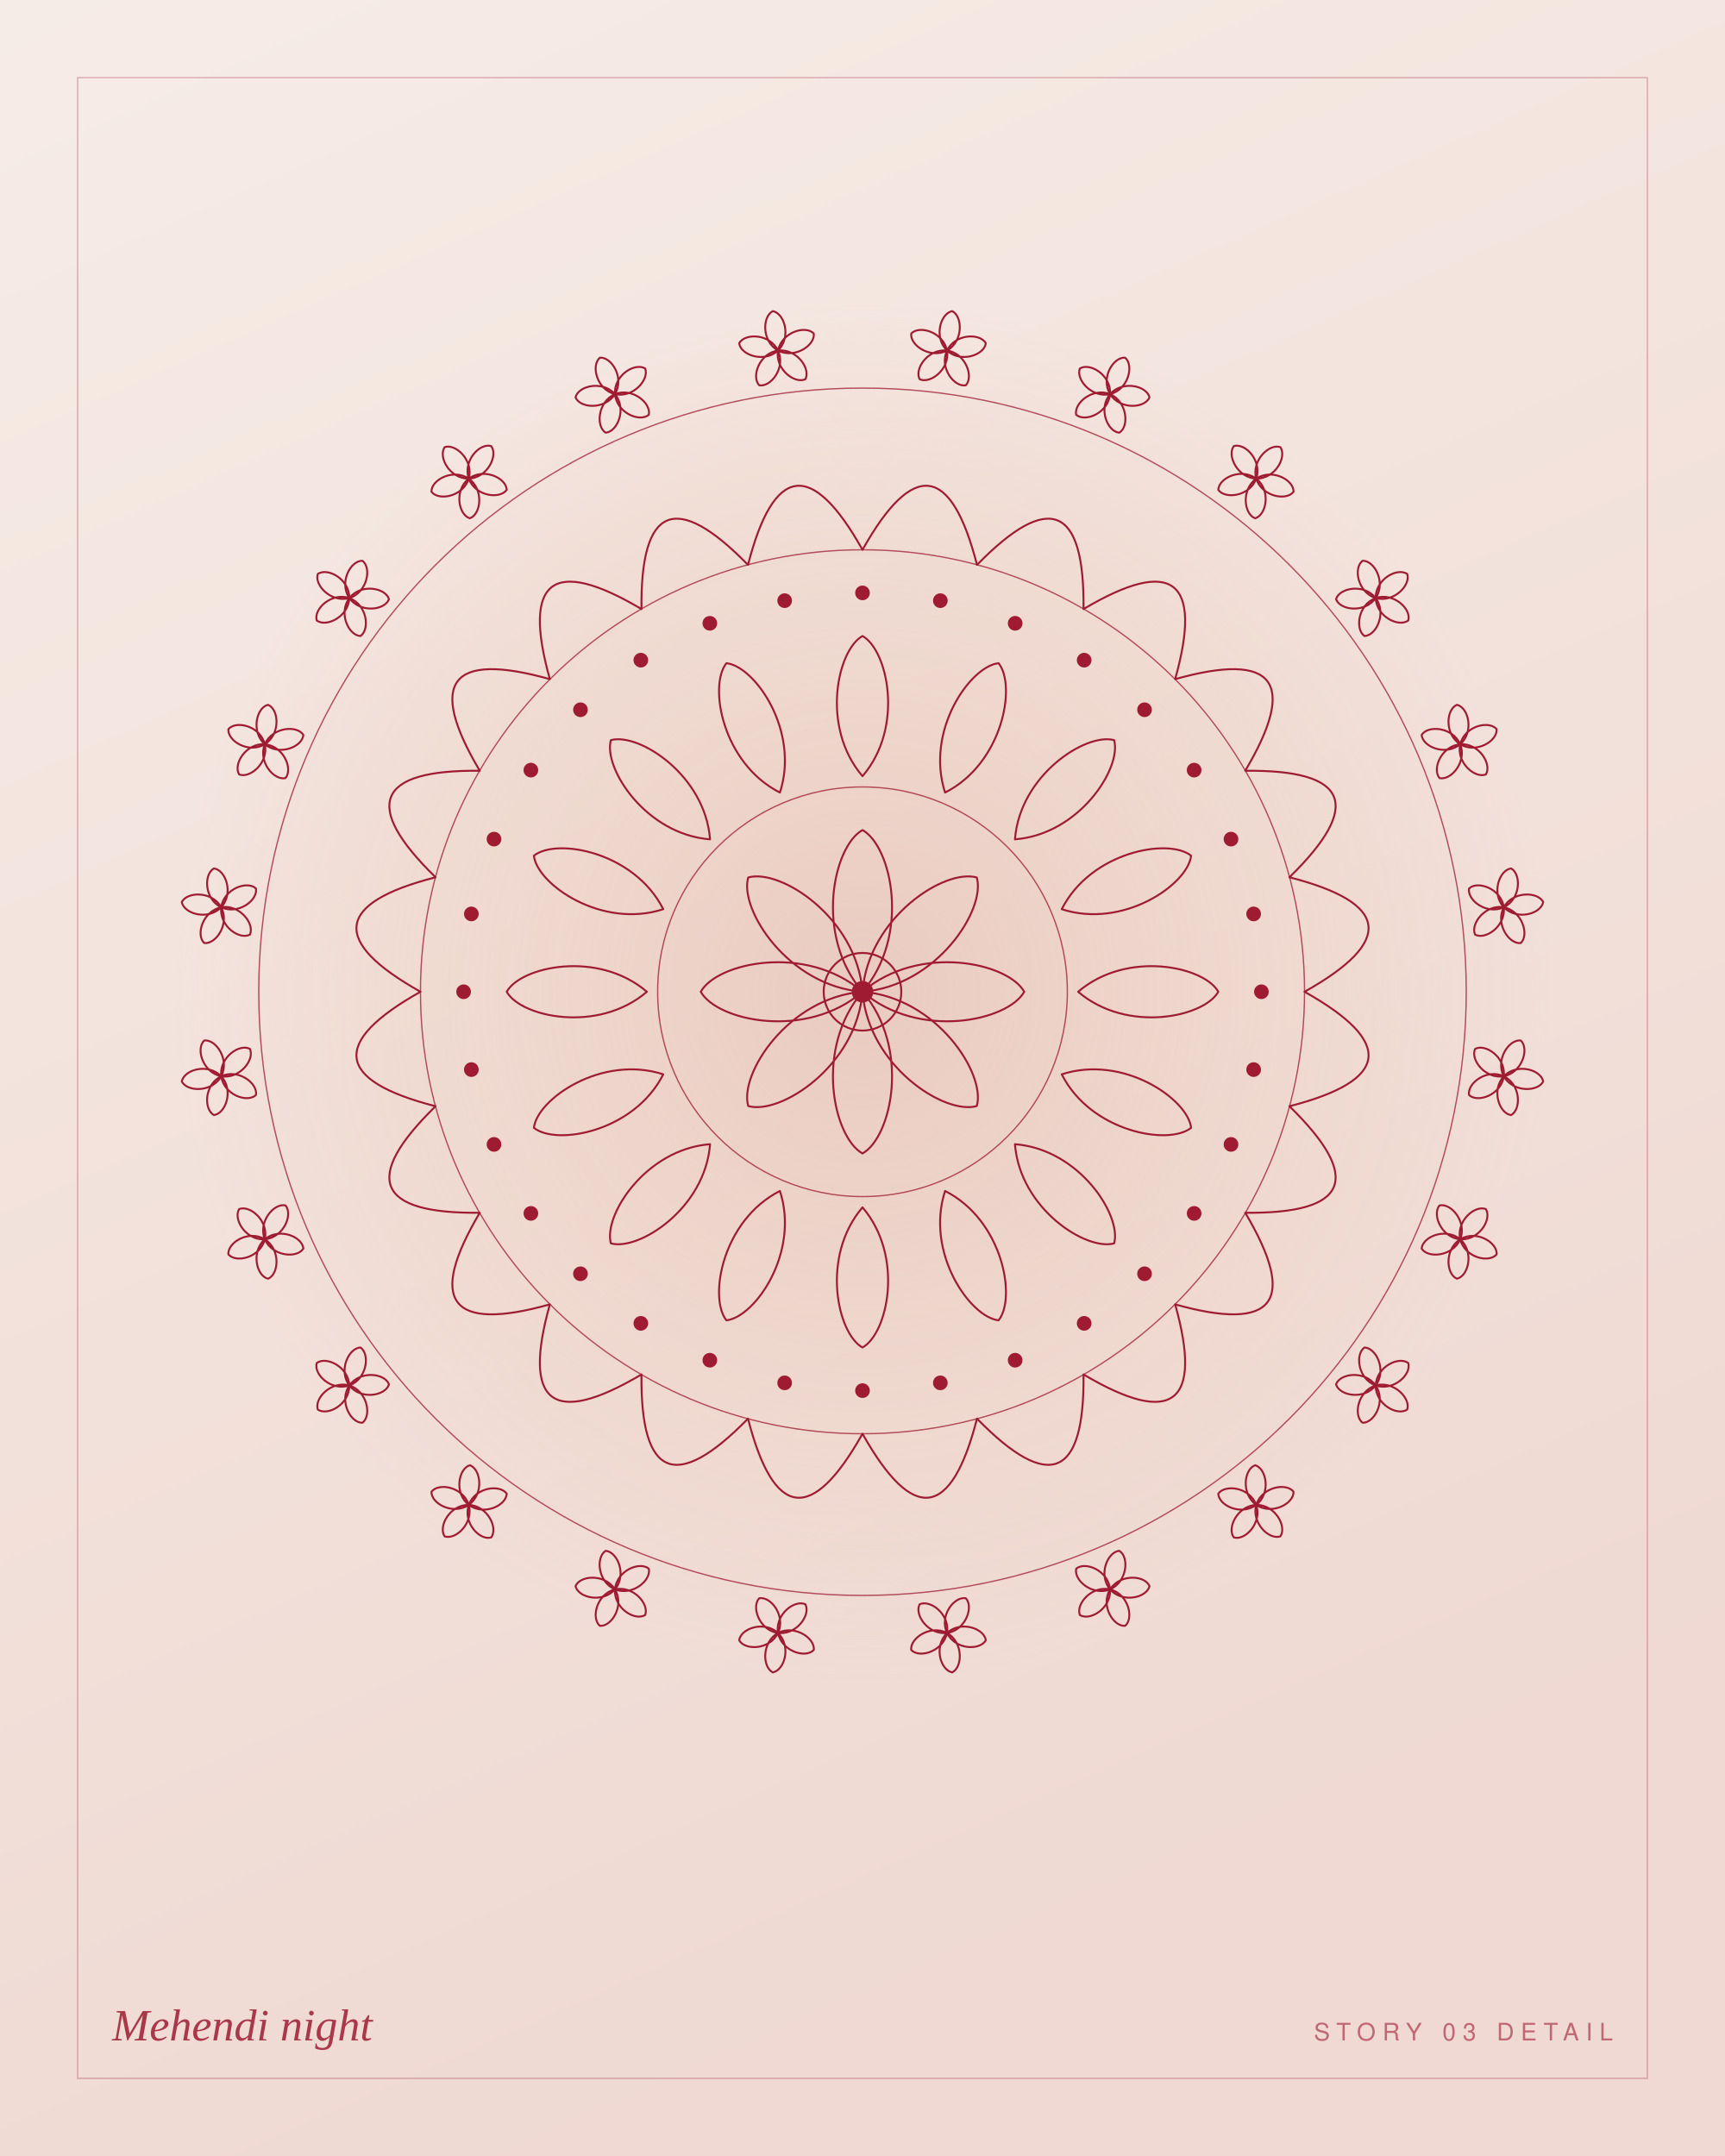
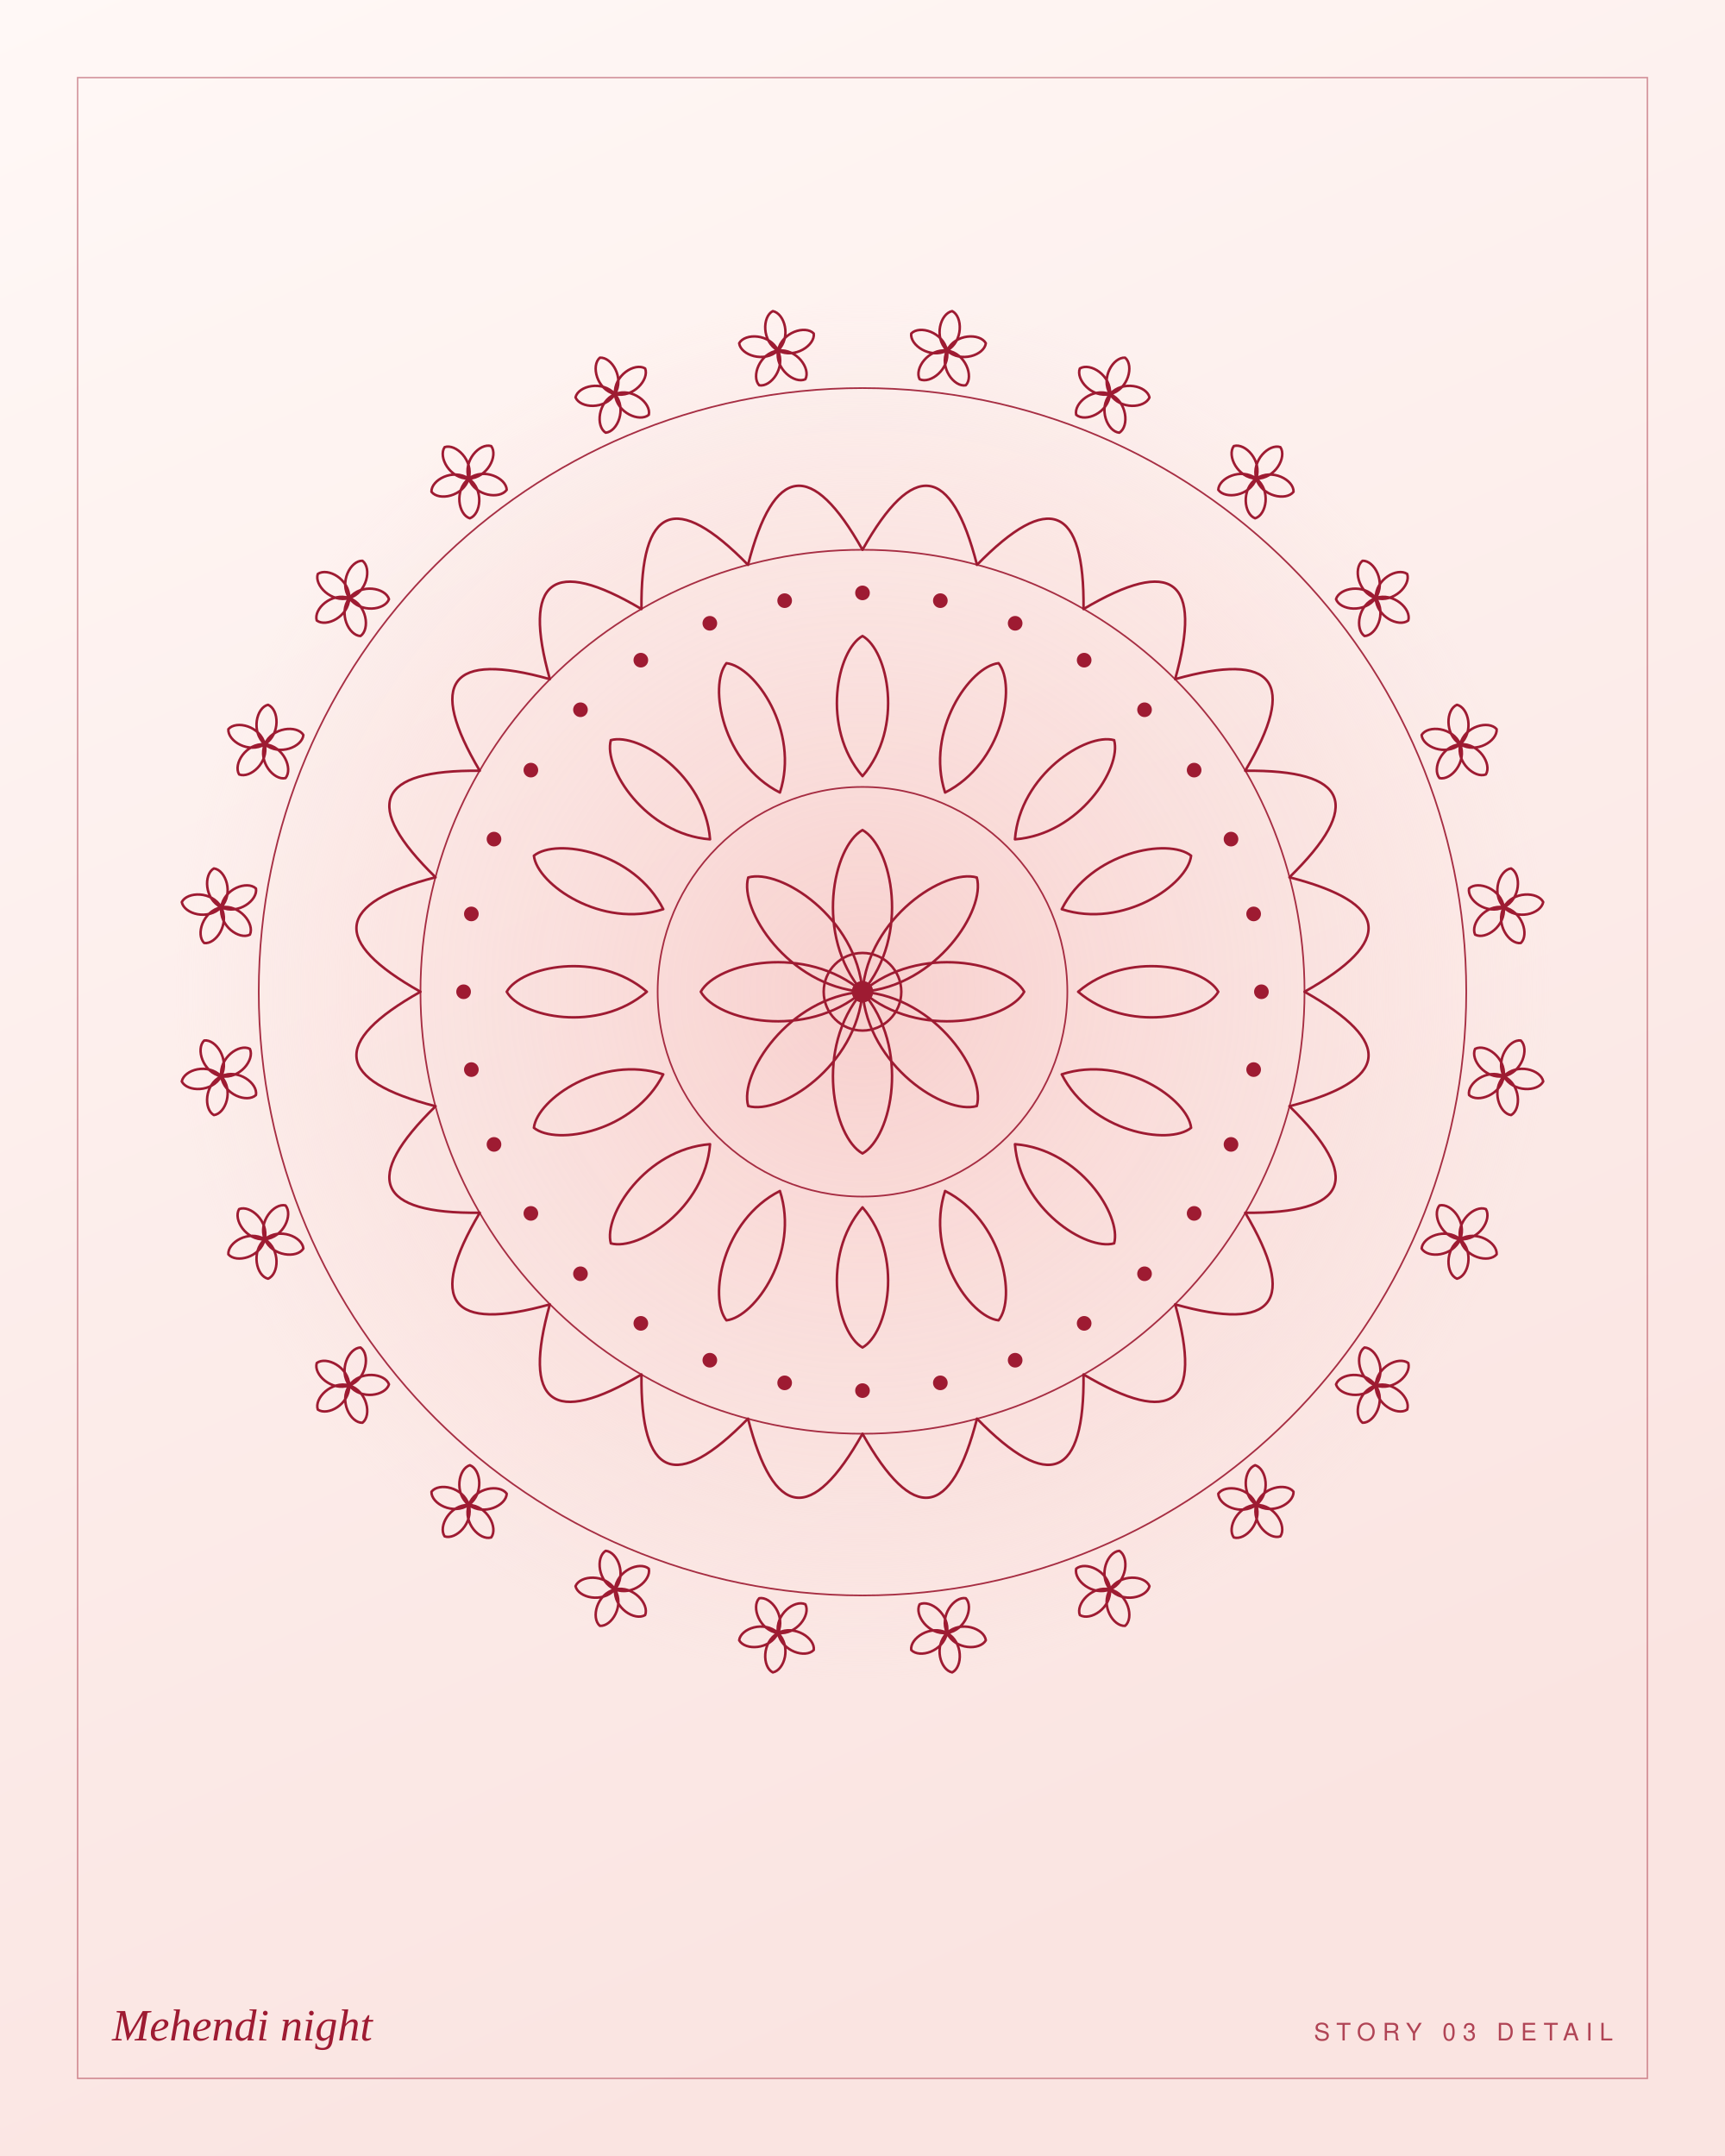
<svg xmlns="http://www.w3.org/2000/svg" viewBox="0 0 1200 1500" width="1200" height="1500">
  <defs>
    <linearGradient id="bg" x1="0" y1="0" x2=".35" y2="1">
-       <stop offset="0" stop-color="#F6ECE6" />
-       <stop offset="1" stop-color="#EFD9D2" />
+       <stop offset="0" stop-color="#FFF8F6" />
+       <stop offset="1" stop-color="#FAE4E1" />
    </linearGradient>
    <radialGradient id="disc">
-       <stop offset="0" stop-color="#E7C3B6" stop-opacity=".75" />
-       <stop offset=".7" stop-color="#EDD3C8" stop-opacity=".45" />
-       <stop offset="1" stop-color="#EDD3C8" stop-opacity="0" />
+       <stop offset="0" stop-color="#F6C4C2" stop-opacity=".7" />
+       <stop offset=".7" stop-color="#F8D8D5" stop-opacity=".4" />
+       <stop offset="1" stop-color="#F8D8D5" stop-opacity="0" />
    </radialGradient>
    <radialGradient id="glow">
-       <stop offset="0" stop-color="#F2B9A3" stop-opacity=".75" />
-       <stop offset=".5" stop-color="#F3CDBE" stop-opacity=".35" />
-       <stop offset="1" stop-color="#F6E3D8" stop-opacity="0" />
+       <stop offset="0" stop-color="#FFB38F" stop-opacity=".8" />
+       <stop offset=".45" stop-color="#FFD2B8" stop-opacity=".4" />
+       <stop offset="1" stop-color="#FFE9DC" stop-opacity="0" />
    </radialGradient>
    <style>
- .l{fill:none;stroke:#9E1B32;stroke-width:1.35;stroke-linecap:round;stroke-linejoin:round;vector-effect:non-scaling-stroke;animation:draw 2.8s cubic-bezier(.65,0,.25,1) both}
- .t{stroke-width:.9;stroke-opacity:.75}
+ .l{fill:none;stroke:#9E1B32;stroke-width:1.75;stroke-linecap:round;stroke-linejoin:round;vector-effect:non-scaling-stroke;animation:draw 2.8s cubic-bezier(.65,0,.25,1) both}
+ .t{stroke-width:1.15;stroke-opacity:.9}
.f{fill:#9E1B32}
.tx{fill:#9E1B32;font-family:Helvetica,Arial,sans-serif}
.fl{transform-box:fill-box;transform-origin:50% 100%;animation:flick 2.4s ease-in-out infinite alternate}
@keyframes draw{from{stroke-dasharray:1;stroke-dashoffset:1}to{stroke-dasharray:1;stroke-dashoffset:0}}
@keyframes flick{0%{transform:scale(1,1)}35%{transform:scale(.94,1.08)}70%{transform:scale(1.04,.95)}100%{transform:scale(.97,1.05)}}
@media (prefers-reduced-motion:reduce){.l,.fl{animation:none}}
</style>
  </defs>
  <rect width="1200" height="1500" fill="url(#bg)" />
  <circle cx="600" cy="690" r="480" fill="url(#disc)" />
  <g transform="translate(600 690) scale(1.5)">
    <circle class="l" style="animation-delay:0.15s" pathLength="1" cx="0" cy="0" r="18" />
    <circle class="f" cx="0" cy="0" r="5" />
    <path class="l" style="animation-delay:0.18s" pathLength="1" d="M0,0 C22.5,-26.2 13.5,-67.5 0,-75 C-13.5,-67.5 -22.5,-26.2 0,0 M0,0 C34.5,-2.7 57.3,-38.2 53,-53 C38.2,-57.3 2.7,-34.5 0,0 M0,0 C26.3,22.5 67.5,13.5 75,0 C67.5,-13.5 26.3,-22.5 0,0 M0,0 C2.7,34.5 38.2,57.3 53,53 C57.3,38.2 34.5,2.7 0,0 M0,0 C-22.5,26.3 -13.5,67.5 0,75 C13.5,67.5 22.5,26.2 0,0 M0,0 C-34.5,2.7 -57.3,38.2 -53,53 C-38.2,57.3 -2.7,34.5 0,0 M0,0 C-26.3,-22.5 -67.5,-13.5 -75,0 C-67.5,13.5 -26.2,22.5 0,0 M0,0 C-2.7,-34.5 -38.2,-57.3 -53,-53 C-57.3,-38.2 -34.5,-2.7 0,0 " />
    <circle class="l t" style="animation-delay:0.22s" pathLength="1" cx="0" cy="0" r="95" />
    <path class="l" style="animation-delay:0.26s" pathLength="1" d="M0,-100 C19.5,-122.7 11.7,-158.5 0,-165 C-11.7,-158.5 -19.5,-122.7 0,-100 M38.3,-92.4 C65,-105.9 71.5,-142 63.1,-152.4 C49.8,-150.9 29,-120.9 38.3,-92.4 M70.7,-70.7 C100.6,-73 120.3,-103.8 116.7,-116.7 C103.8,-120.3 73,-100.6 70.7,-70.7 M92.4,-38.3 C120.9,-29 150.9,-49.8 152.4,-63.1 C142,-71.5 105.9,-65 92.4,-38.3 M100,0 C122.8,19.5 158.5,11.7 165,0 C158.5,-11.7 122.8,-19.5 100,0 M92.4,38.3 C105.9,65 142,71.5 152.4,63.1 C150.9,49.8 120.9,29 92.4,38.3 M70.7,70.7 C73,100.6 103.8,120.3 116.7,116.7 C120.3,103.8 100.6,73 70.7,70.7 M38.3,92.4 C29,120.9 49.8,150.9 63.1,152.4 C71.5,142 65,105.9 38.3,92.4 M0,100 C-19.5,122.8 -11.7,158.5 0,165 C11.7,158.5 19.5,122.8 0,100 M-38.3,92.4 C-65,105.9 -71.5,142 -63.1,152.4 C-49.8,150.9 -29,120.9 -38.3,92.4 M-70.7,70.7 C-100.6,73 -120.3,103.8 -116.7,116.7 C-103.8,120.3 -73,100.6 -70.7,70.7 M-92.4,38.3 C-120.9,29 -150.9,49.8 -152.4,63.1 C-142,71.5 -105.9,65 -92.4,38.3 M-100,0 C-122.7,-19.5 -158.5,-11.7 -165,0 C-158.5,11.7 -122.7,19.5 -100,0 M-92.4,-38.3 C-105.9,-65 -142,-71.5 -152.4,-63.1 C-150.9,-49.8 -120.9,-29 -92.4,-38.3 M-70.7,-70.7 C-73,-100.6 -103.8,-120.3 -116.7,-116.7 C-120.3,-103.8 -100.6,-73 -70.7,-70.7 M-38.3,-92.4 C-29,-120.9 -49.8,-150.9 -63.1,-152.4 C-71.5,-142 -65,-105.9 -38.3,-92.4 " />
    <circle class="f" cx="185" cy="0" r="3.4" />
    <circle class="f" cx="181.4" cy="36.1" r="3.4" />
    <circle class="f" cx="170.9" cy="70.8" r="3.4" />
    <circle class="f" cx="153.8" cy="102.8" r="3.4" />
    <circle class="f" cx="130.8" cy="130.8" r="3.4" />
    <circle class="f" cx="102.8" cy="153.8" r="3.4" />
    <circle class="f" cx="70.8" cy="170.9" r="3.4" />
    <circle class="f" cx="36.1" cy="181.4" r="3.4" />
    <circle class="f" cx="0" cy="185" r="3.4" />
    <circle class="f" cx="-36.1" cy="181.4" r="3.4" />
    <circle class="f" cx="-70.8" cy="170.9" r="3.4" />
    <circle class="f" cx="-102.8" cy="153.8" r="3.4" />
    <circle class="f" cx="-130.8" cy="130.8" r="3.4" />
    <circle class="f" cx="-153.8" cy="102.8" r="3.4" />
    <circle class="f" cx="-170.9" cy="70.8" r="3.4" />
    <circle class="f" cx="-181.4" cy="36.1" r="3.4" />
    <circle class="f" cx="-185" cy="0" r="3.4" />
    <circle class="f" cx="-181.4" cy="-36.1" r="3.4" />
    <circle class="f" cx="-170.9" cy="-70.8" r="3.4" />
    <circle class="f" cx="-153.8" cy="-102.8" r="3.4" />
    <circle class="f" cx="-130.8" cy="-130.8" r="3.4" />
    <circle class="f" cx="-102.8" cy="-153.8" r="3.4" />
    <circle class="f" cx="-70.8" cy="-170.9" r="3.4" />
    <circle class="f" cx="-36.1" cy="-181.4" r="3.4" />
    <circle class="f" cx="0" cy="-185" r="3.4" />
    <circle class="f" cx="36.1" cy="-181.4" r="3.4" />
    <circle class="f" cx="70.8" cy="-170.9" r="3.4" />
    <circle class="f" cx="102.8" cy="-153.8" r="3.4" />
    <circle class="f" cx="130.8" cy="-130.8" r="3.4" />
    <circle class="f" cx="153.8" cy="-102.8" r="3.4" />
    <circle class="f" cx="170.9" cy="-70.8" r="3.4" />
    <circle class="f" cx="181.4" cy="-36.1" r="3.4" />
    <path class="l" style="animation-delay:0.29s" pathLength="1" d="M205,0 Q267.7,35.2 198,53.1 M198,53.1 Q249.4,103.3 177.5,102.5 M177.5,102.5 Q214.2,164.4 145,145 M145,145 Q164.4,214.2 102.5,177.5 M102.5,177.5 Q103.3,249.4 53.1,198 M53.1,198 Q35.2,267.7 0,205 M0,205 Q-35.2,267.7 -53.1,198 M-53.1,198 Q-103.3,249.4 -102.5,177.5 M-102.5,177.5 Q-164.4,214.2 -145,145 M-145,145 Q-214.2,164.4 -177.5,102.5 M-177.5,102.5 Q-249.4,103.3 -198,53.1 M-198,53.1 Q-267.7,35.2 -205,0 M-205,0 Q-267.7,-35.2 -198,-53.1 M-198,-53.1 Q-249.4,-103.3 -177.5,-102.5 M-177.5,-102.5 Q-214.2,-164.4 -145,-145 M-145,-145 Q-164.4,-214.2 -102.5,-177.5 M-102.5,-177.5 Q-103.3,-249.4 -53.1,-198 M-53.1,-198 Q-35.2,-267.7 0,-205 M0,-205 Q35.2,-267.7 53.1,-198 M53.1,-198 Q103.3,-249.4 102.5,-177.5 M102.5,-177.5 Q164.4,-214.2 145,-145 M145,-145 Q214.2,-164.4 177.5,-102.5 M177.5,-102.5 Q249.4,-103.3 198,-53.1 M198,-53.1 Q267.7,-35.2 205,0 " />
    <circle class="l t" style="animation-delay:0.33s" pathLength="1" cx="0" cy="0" r="205" />
    <circle class="l t" style="animation-delay:0.36s" pathLength="1" cx="0" cy="0" r="280" />
    <path class="l" style="animation-delay:0.40s" pathLength="1" d="M297.4,39.2 C301.7,46.8 313.2,46.5 315.7,41.6 C314.6,36.1 303.6,32.9 297.4,39.2 M297.4,39.2 C291.5,45.6 295.3,56.5 300.8,57.2 C305.6,54.5 305.3,43 297.4,39.2 M297.4,39.2 C289.5,35.5 280.3,42.5 281.3,47.9 C285.3,51.7 296.2,47.8 297.4,39.2 M297.4,39.2 C298.4,30.5 289,23.9 284.1,26.5 C281.8,31.5 288.8,40.6 297.4,39.2 M297.4,39.2 C306,37.4 309.3,26.4 305.3,22.6 C299.9,21.9 293.4,31.4 297.4,39.2 M277.2,114.8 C279.3,123.3 290.5,126 294.1,121.8 C294.5,116.3 284.7,110.3 277.2,114.8 M277.2,114.8 C269.8,119.5 270.6,131 275.7,133.1 C281.1,131.8 283.7,120.6 277.2,114.8 M277.2,114.8 C270.4,109.2 259.8,113.6 259.3,119.1 C262.2,123.8 273.7,122.8 277.2,114.8 M277.2,114.8 C280.4,106.7 273,97.9 267.6,99.1 C264,103.4 268.5,114 277.2,114.8 M277.2,114.8 C285.9,115.4 292,105.6 289.1,100.8 C284,98.8 275.3,106.3 277.2,114.8 M238,182.6 C237.9,191.4 248,196.9 252.6,193.8 C254.4,188.6 246.4,180.3 238,182.6 M238,182.6 C229.7,185.2 227.5,196.5 231.9,199.9 C237.4,200.1 242.9,189.9 238,182.6 M238,182.6 C232.9,175.5 221.5,176.9 219.6,182.1 C221.2,187.4 232.6,189.5 238,182.6 M238,182.6 C243.2,175.6 238.3,165.2 232.8,165 C228.3,168.2 229.8,179.6 238,182.6 M238,182.6 C246.3,185.4 254.7,177.5 253.1,172.2 C248.7,168.9 238.4,173.9 238,182.6 M182.6,238 C180.3,246.4 188.6,254.4 193.8,252.6 C196.9,248 191.4,237.9 182.6,238 M182.6,238 C173.9,238.4 168.9,248.7 172.2,253.1 C177.5,254.7 185.4,246.3 182.6,238 M182.6,238 C179.6,229.8 168.2,228.3 165,232.8 C165.2,238.3 175.6,243.2 182.6,238 M182.6,238 C189.5,232.6 187.4,221.2 182.1,219.6 C176.9,221.5 175.5,232.9 182.6,238 M182.6,238 C189.9,242.9 200.1,237.4 199.9,231.9 C196.5,227.5 185.2,229.7 182.6,238 M114.8,277.2 C110.3,284.7 116.3,294.5 121.8,294.1 C126,290.5 123.3,279.3 114.8,277.2 M114.8,277.2 C106.3,275.3 98.8,284 100.8,289.1 C105.6,292 115.4,285.9 114.8,277.2 M114.8,277.2 C114,268.5 103.4,264 99.1,267.6 C97.9,273 106.7,280.4 114.8,277.2 M114.8,277.2 C122.8,273.7 123.8,262.2 119.1,259.3 C113.6,259.8 109.2,270.4 114.8,277.2 M114.8,277.2 C120.6,283.7 131.8,281.1 133.1,275.7 C131,270.6 119.5,269.8 114.8,277.2 M39.2,297.4 C32.9,303.6 36.1,314.6 41.6,315.7 C46.5,313.2 46.8,301.7 39.2,297.4 M39.2,297.4 C31.4,293.4 21.9,299.9 22.6,305.3 C26.4,309.3 37.4,306 39.2,297.4 M39.2,297.4 C40.6,288.8 31.5,281.8 26.5,284.1 C23.9,289 30.5,298.4 39.2,297.4 M39.2,297.4 C47.8,296.2 51.7,285.3 47.9,281.3 C42.5,280.3 35.5,289.5 39.2,297.4 M39.2,297.4 C43,305.3 54.5,305.6 57.2,300.8 C56.5,295.3 45.6,291.5 39.2,297.4 M-39.2,297.4 C-46.8,301.7 -46.5,313.2 -41.6,315.7 C-36.1,314.6 -32.9,303.6 -39.2,297.4 M-39.2,297.4 C-45.6,291.5 -56.5,295.3 -57.2,300.8 C-54.5,305.6 -43,305.3 -39.2,297.4 M-39.2,297.4 C-35.5,289.5 -42.5,280.3 -47.9,281.3 C-51.7,285.3 -47.8,296.2 -39.2,297.4 M-39.2,297.4 C-30.5,298.4 -23.9,289 -26.5,284.1 C-31.5,281.8 -40.6,288.8 -39.2,297.4 M-39.2,297.4 C-37.4,306 -26.4,309.3 -22.6,305.3 C-21.9,299.9 -31.4,293.4 -39.2,297.4 M-114.8,277.2 C-123.3,279.3 -126,290.5 -121.8,294.1 C-116.3,294.5 -110.3,284.7 -114.8,277.2 M-114.8,277.2 C-119.5,269.8 -131,270.6 -133.1,275.7 C-131.8,281.1 -120.6,283.7 -114.8,277.2 M-114.8,277.2 C-109.2,270.4 -113.6,259.8 -119.1,259.3 C-123.8,262.2 -122.8,273.7 -114.8,277.2 M-114.8,277.2 C-106.7,280.4 -97.9,273 -99.1,267.6 C-103.4,264 -114,268.5 -114.8,277.2 M-114.8,277.2 C-115.4,285.9 -105.6,292 -100.8,289.1 C-98.8,284 -106.3,275.3 -114.8,277.2 M-182.6,238 C-191.4,237.9 -196.9,248 -193.8,252.6 C-188.6,254.4 -180.3,246.4 -182.6,238 M-182.6,238 C-185.2,229.7 -196.5,227.5 -199.9,231.9 C-200.1,237.4 -189.9,242.9 -182.6,238 M-182.6,238 C-175.5,232.9 -176.9,221.5 -182.1,219.6 C-187.4,221.2 -189.5,232.6 -182.6,238 M-182.6,238 C-175.6,243.2 -165.2,238.3 -165,232.8 C-168.2,228.3 -179.6,229.8 -182.6,238 M-182.6,238 C-185.4,246.3 -177.5,254.7 -172.2,253.1 C-168.9,248.7 -173.9,238.4 -182.6,238 M-238,182.6 C-246.4,180.3 -254.4,188.6 -252.6,193.8 C-248,196.9 -237.9,191.4 -238,182.6 M-238,182.6 C-238.4,173.9 -248.7,168.9 -253.1,172.2 C-254.7,177.5 -246.3,185.4 -238,182.6 M-238,182.6 C-229.8,179.6 -228.3,168.2 -232.8,165 C-238.3,165.2 -243.2,175.6 -238,182.6 M-238,182.6 C-232.6,189.5 -221.2,187.4 -219.6,182.1 C-221.5,176.9 -232.9,175.5 -238,182.6 M-238,182.6 C-242.9,189.9 -237.4,200.1 -231.9,199.9 C-227.5,196.5 -229.7,185.2 -238,182.6 M-277.2,114.8 C-284.7,110.3 -294.5,116.3 -294.1,121.8 C-290.5,126 -279.3,123.3 -277.2,114.8 M-277.2,114.8 C-275.3,106.3 -284,98.8 -289.1,100.8 C-292,105.6 -285.9,115.4 -277.2,114.8 M-277.2,114.8 C-268.5,114 -264,103.4 -267.6,99.1 C-273,97.9 -280.4,106.7 -277.2,114.8 M-277.2,114.8 C-273.7,122.8 -262.2,123.8 -259.3,119.1 C-259.8,113.6 -270.4,109.2 -277.2,114.8 M-277.2,114.8 C-283.7,120.6 -281.1,131.8 -275.7,133.1 C-270.6,131 -269.8,119.5 -277.2,114.8 M-297.4,39.2 C-303.6,32.9 -314.6,36.1 -315.7,41.6 C-313.2,46.5 -301.7,46.8 -297.4,39.2 M-297.4,39.2 C-293.4,31.4 -299.9,21.9 -305.3,22.6 C-309.3,26.4 -306,37.4 -297.4,39.2 M-297.4,39.2 C-288.8,40.6 -281.8,31.5 -284.1,26.5 C-289,23.9 -298.4,30.5 -297.4,39.2 M-297.4,39.2 C-296.2,47.8 -285.3,51.7 -281.3,47.9 C-280.3,42.5 -289.5,35.5 -297.4,39.2 M-297.4,39.2 C-305.3,43 -305.6,54.5 -300.8,57.2 C-295.3,56.5 -291.5,45.6 -297.4,39.2 M-297.4,-39.2 C-301.7,-46.8 -313.2,-46.5 -315.7,-41.6 C-314.6,-36.1 -303.6,-32.9 -297.4,-39.2 M-297.4,-39.2 C-291.5,-45.6 -295.3,-56.5 -300.8,-57.2 C-305.6,-54.5 -305.3,-43 -297.4,-39.2 M-297.4,-39.2 C-289.5,-35.5 -280.3,-42.5 -281.3,-47.9 C-285.3,-51.7 -296.2,-47.8 -297.4,-39.2 M-297.4,-39.2 C-298.4,-30.5 -289,-23.9 -284.1,-26.5 C-281.8,-31.5 -288.8,-40.6 -297.4,-39.2 M-297.4,-39.2 C-306,-37.4 -309.3,-26.4 -305.3,-22.6 C-299.9,-21.9 -293.4,-31.4 -297.4,-39.2 M-277.2,-114.8 C-279.3,-123.3 -290.5,-126 -294.1,-121.8 C-294.5,-116.3 -284.7,-110.3 -277.2,-114.8 M-277.2,-114.8 C-269.8,-119.5 -270.6,-131 -275.7,-133.1 C-281.1,-131.8 -283.7,-120.6 -277.2,-114.8 M-277.2,-114.8 C-270.4,-109.2 -259.8,-113.6 -259.3,-119.1 C-262.2,-123.8 -273.7,-122.8 -277.2,-114.8 M-277.2,-114.8 C-280.4,-106.7 -273,-97.9 -267.6,-99.1 C-264,-103.4 -268.5,-114 -277.2,-114.8 M-277.2,-114.8 C-285.9,-115.4 -292,-105.6 -289.1,-100.8 C-284,-98.8 -275.3,-106.3 -277.2,-114.8 M-238,-182.6 C-237.9,-191.4 -248,-196.9 -252.6,-193.8 C-254.4,-188.6 -246.4,-180.3 -238,-182.6 M-238,-182.6 C-229.7,-185.2 -227.5,-196.5 -231.9,-199.9 C-237.4,-200.1 -242.9,-189.9 -238,-182.6 M-238,-182.6 C-232.9,-175.5 -221.5,-176.9 -219.6,-182.1 C-221.2,-187.4 -232.6,-189.5 -238,-182.6 M-238,-182.6 C-243.2,-175.6 -238.3,-165.2 -232.8,-165 C-228.3,-168.2 -229.8,-179.6 -238,-182.6 M-238,-182.6 C-246.3,-185.4 -254.7,-177.5 -253.1,-172.2 C-248.7,-168.9 -238.4,-173.9 -238,-182.6 M-182.6,-238 C-180.3,-246.4 -188.6,-254.4 -193.8,-252.6 C-196.9,-248 -191.4,-237.9 -182.6,-238 M-182.6,-238 C-173.9,-238.4 -168.9,-248.7 -172.2,-253.1 C-177.5,-254.7 -185.4,-246.3 -182.6,-238 M-182.6,-238 C-179.6,-229.8 -168.2,-228.3 -165,-232.8 C-165.2,-238.3 -175.6,-243.2 -182.6,-238 M-182.6,-238 C-189.5,-232.6 -187.4,-221.2 -182.1,-219.6 C-176.9,-221.5 -175.5,-232.9 -182.6,-238 M-182.6,-238 C-189.9,-242.9 -200.1,-237.4 -199.9,-231.9 C-196.5,-227.5 -185.2,-229.7 -182.6,-238 M-114.8,-277.2 C-110.3,-284.7 -116.3,-294.5 -121.8,-294.1 C-126,-290.5 -123.3,-279.3 -114.8,-277.2 M-114.8,-277.2 C-106.3,-275.3 -98.8,-284 -100.8,-289.1 C-105.6,-292 -115.4,-285.9 -114.8,-277.2 M-114.8,-277.2 C-114,-268.5 -103.4,-264 -99.1,-267.6 C-97.9,-273 -106.7,-280.4 -114.8,-277.2 M-114.8,-277.2 C-122.8,-273.7 -123.8,-262.2 -119.1,-259.3 C-113.6,-259.8 -109.2,-270.4 -114.8,-277.2 M-114.8,-277.2 C-120.6,-283.7 -131.8,-281.1 -133.1,-275.7 C-131,-270.6 -119.5,-269.8 -114.8,-277.2 M-39.2,-297.4 C-32.9,-303.6 -36.1,-314.6 -41.6,-315.7 C-46.5,-313.2 -46.8,-301.7 -39.2,-297.4 M-39.2,-297.4 C-31.4,-293.4 -21.9,-299.9 -22.6,-305.3 C-26.4,-309.3 -37.4,-306 -39.2,-297.4 M-39.2,-297.4 C-40.6,-288.8 -31.5,-281.8 -26.5,-284.1 C-23.9,-289 -30.5,-298.4 -39.2,-297.4 M-39.2,-297.4 C-47.8,-296.2 -51.7,-285.3 -47.9,-281.3 C-42.5,-280.3 -35.5,-289.5 -39.2,-297.4 M-39.2,-297.4 C-43,-305.3 -54.5,-305.6 -57.2,-300.8 C-56.5,-295.3 -45.6,-291.5 -39.2,-297.4 M39.2,-297.4 C46.8,-301.7 46.5,-313.2 41.6,-315.7 C36.1,-314.6 32.9,-303.6 39.2,-297.4 M39.2,-297.4 C45.6,-291.5 56.5,-295.3 57.2,-300.8 C54.5,-305.6 43,-305.3 39.2,-297.4 M39.2,-297.4 C35.5,-289.5 42.5,-280.3 47.9,-281.3 C51.7,-285.3 47.8,-296.2 39.2,-297.4 M39.2,-297.4 C30.5,-298.4 23.9,-289 26.5,-284.1 C31.5,-281.8 40.6,-288.8 39.2,-297.4 M39.2,-297.4 C37.4,-306 26.4,-309.3 22.6,-305.3 C21.9,-299.9 31.4,-293.4 39.2,-297.4 M114.8,-277.2 C123.3,-279.3 126,-290.5 121.8,-294.1 C116.3,-294.5 110.3,-284.7 114.8,-277.2 M114.8,-277.2 C119.5,-269.8 131,-270.6 133.1,-275.7 C131.8,-281.1 120.6,-283.7 114.8,-277.2 M114.8,-277.2 C109.2,-270.4 113.6,-259.8 119.1,-259.3 C123.8,-262.2 122.8,-273.7 114.8,-277.2 M114.8,-277.2 C106.7,-280.4 97.9,-273 99.1,-267.6 C103.4,-264 114,-268.5 114.8,-277.2 M114.8,-277.2 C115.4,-285.9 105.6,-292 100.8,-289.1 C98.8,-284 106.3,-275.3 114.8,-277.2 M182.6,-238 C191.4,-237.9 196.9,-248 193.8,-252.6 C188.6,-254.4 180.3,-246.4 182.6,-238 M182.6,-238 C185.2,-229.7 196.5,-227.5 199.9,-231.9 C200.1,-237.4 189.9,-242.9 182.6,-238 M182.6,-238 C175.5,-232.9 176.9,-221.5 182.1,-219.6 C187.4,-221.2 189.5,-232.6 182.6,-238 M182.6,-238 C175.6,-243.2 165.2,-238.3 165,-232.8 C168.2,-228.3 179.6,-229.8 182.6,-238 M182.6,-238 C185.4,-246.3 177.5,-254.7 172.2,-253.1 C168.9,-248.7 173.9,-238.4 182.6,-238 M238,-182.6 C246.4,-180.3 254.4,-188.6 252.6,-193.8 C248,-196.9 237.9,-191.4 238,-182.6 M238,-182.6 C238.4,-173.9 248.7,-168.9 253.1,-172.2 C254.7,-177.5 246.3,-185.4 238,-182.6 M238,-182.6 C229.8,-179.6 228.3,-168.2 232.8,-165 C238.3,-165.2 243.2,-175.6 238,-182.6 M238,-182.6 C232.6,-189.5 221.2,-187.4 219.6,-182.1 C221.5,-176.9 232.9,-175.5 238,-182.6 M238,-182.6 C242.9,-189.9 237.4,-200.1 231.9,-199.9 C227.5,-196.5 229.7,-185.2 238,-182.6 M277.2,-114.8 C284.7,-110.3 294.5,-116.3 294.1,-121.8 C290.5,-126 279.3,-123.3 277.2,-114.8 M277.2,-114.8 C275.3,-106.3 284,-98.8 289.1,-100.8 C292,-105.6 285.9,-115.4 277.2,-114.8 M277.2,-114.8 C268.5,-114 264,-103.4 267.6,-99.1 C273,-97.9 280.4,-106.7 277.2,-114.8 M277.2,-114.8 C273.7,-122.8 262.2,-123.8 259.3,-119.1 C259.8,-113.6 270.4,-109.2 277.2,-114.8 M277.2,-114.8 C283.7,-120.6 281.1,-131.8 275.7,-133.1 C270.6,-131 269.8,-119.5 277.2,-114.8 M297.4,-39.2 C303.6,-32.9 314.6,-36.1 315.7,-41.6 C313.2,-46.5 301.7,-46.8 297.4,-39.2 M297.4,-39.2 C293.4,-31.4 299.9,-21.9 305.3,-22.6 C309.3,-26.4 306,-37.4 297.4,-39.2 M297.4,-39.2 C288.8,-40.6 281.8,-31.5 284.1,-26.5 C289,-23.9 298.4,-30.5 297.4,-39.2 M297.4,-39.2 C296.2,-47.8 285.3,-51.7 281.3,-47.9 C280.3,-42.5 289.5,-35.5 297.4,-39.2 M297.4,-39.2 C305.3,-43 305.6,-54.5 300.8,-57.2 C295.3,-56.5 291.5,-45.6 297.4,-39.2 " />
  </g>
-   <rect x="54" y="54" width="1092" height="1392" fill="none" stroke="#9E1B32" stroke-opacity=".28" stroke-width="1" vector-effect="non-scaling-stroke" />
+   <rect x="54" y="54" width="1092" height="1392" fill="none" stroke="#9E1B32" stroke-opacity=".45" stroke-width="1" vector-effect="non-scaling-stroke" />
  <g fill="#9E1B32" font-family="Georgia, 'Times New Roman', serif">
-     <text x="78" y="1419.6" font-size="31.2" font-style="italic" opacity=".85">Mehendi night</text>
-     <text x="1122" y="1419.6" font-size="16.8" letter-spacing="4.8" text-anchor="end" opacity=".6" font-family="Helvetica, Arial, sans-serif">STORY 03 DETAIL</text>
+     <text x="78" y="1419.6" font-size="31.2" font-style="italic">Mehendi night</text>
+     <text x="1122" y="1419.6" font-size="16.8" letter-spacing="4.8" text-anchor="end" opacity=".8" font-family="Helvetica, Arial, sans-serif">STORY 03 DETAIL</text>
  </g>
</svg>
